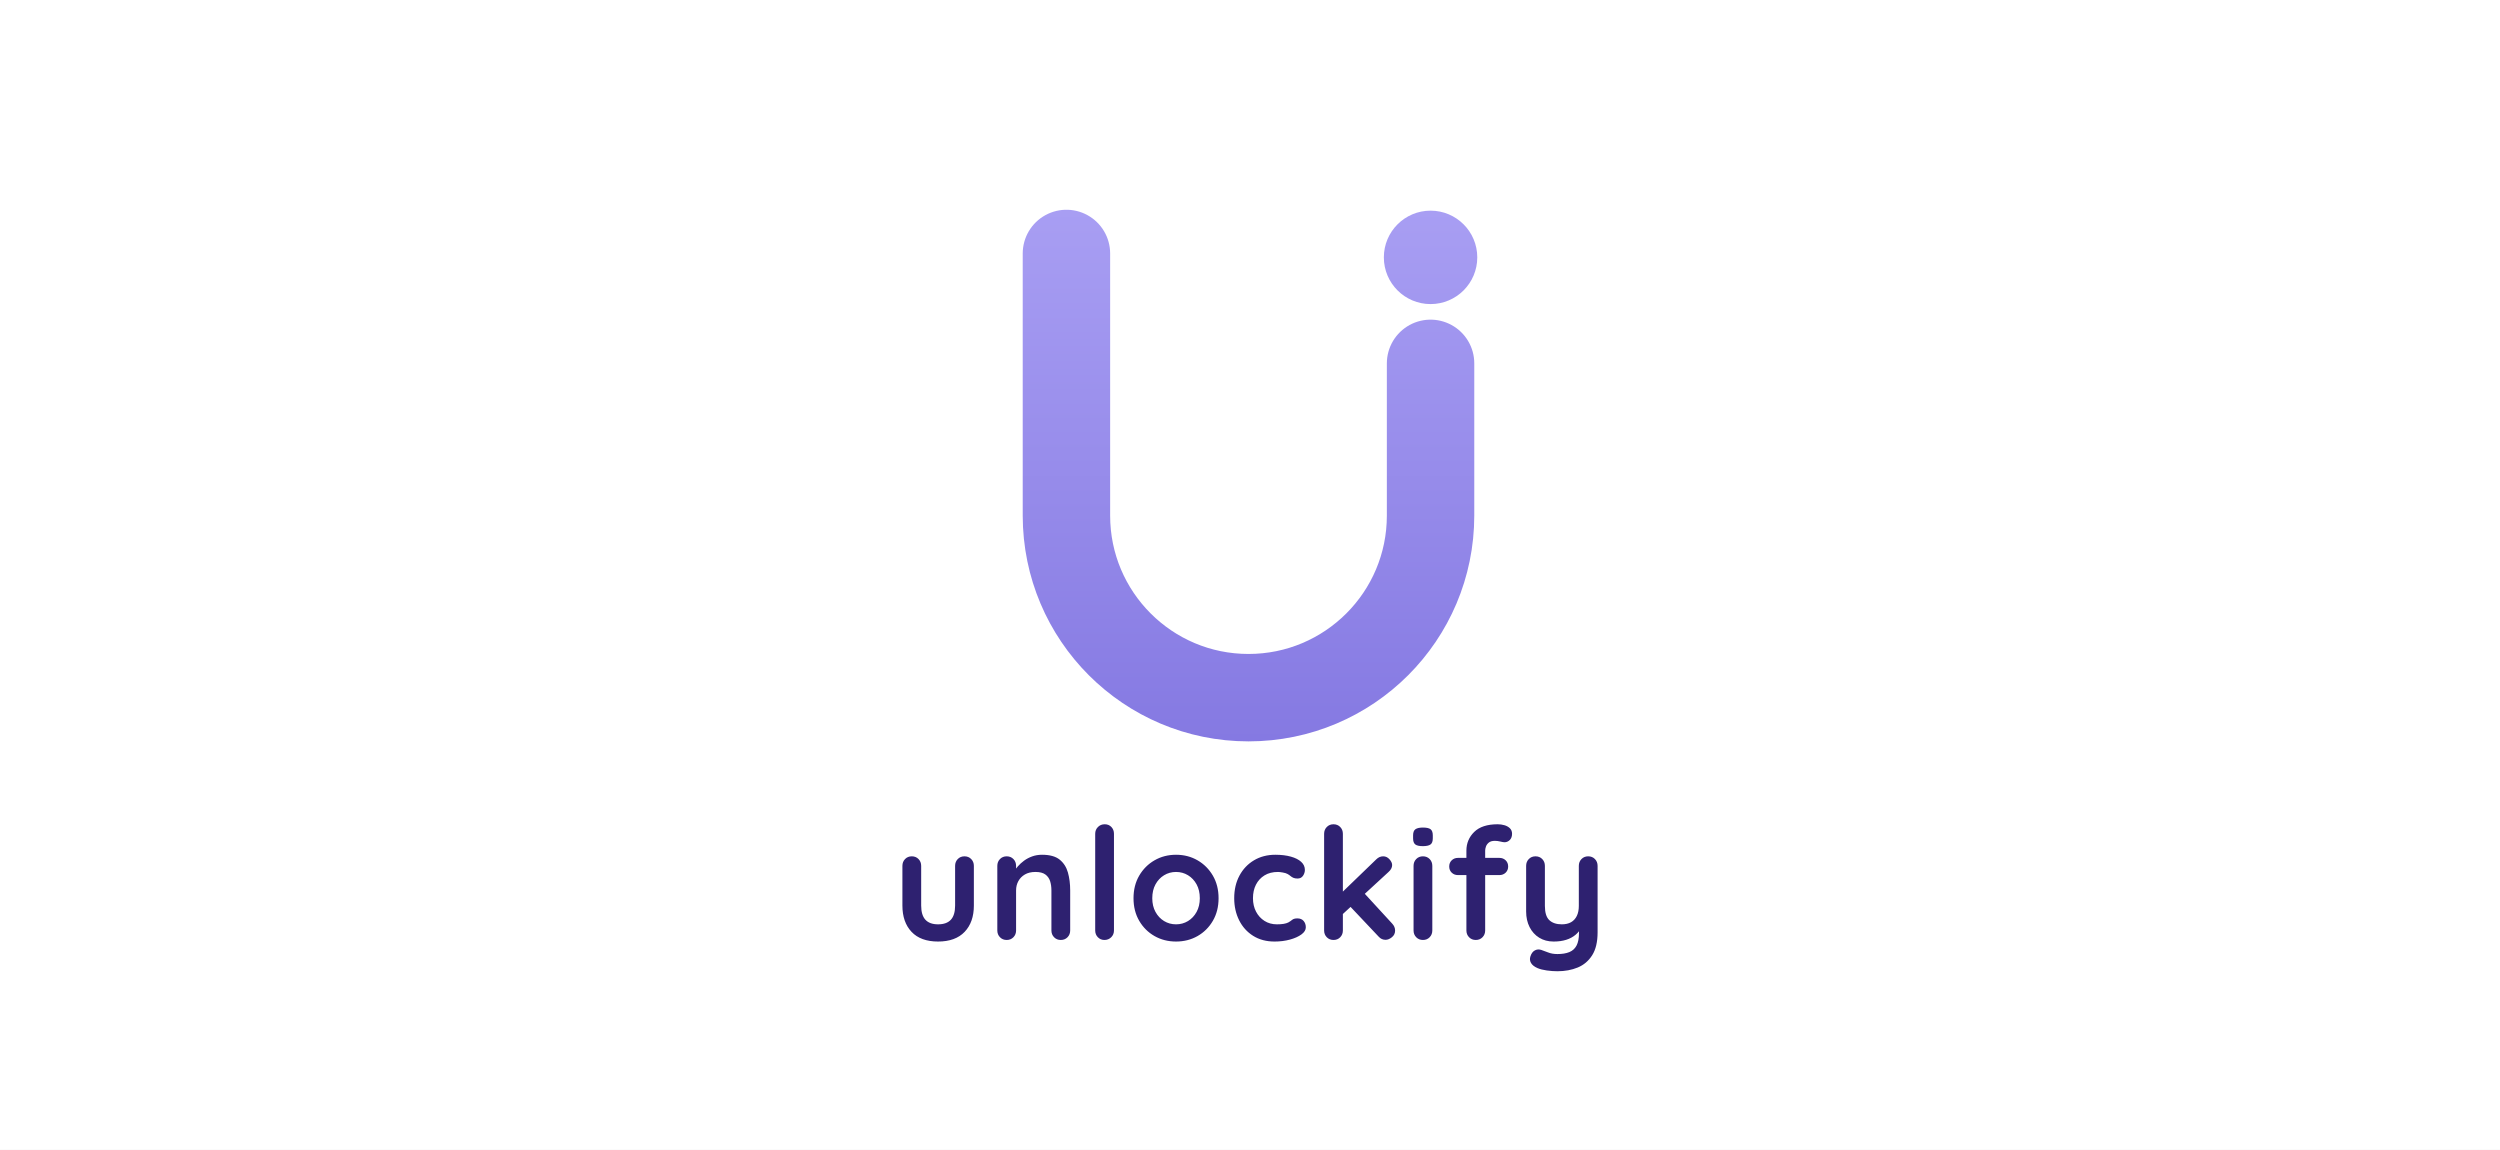
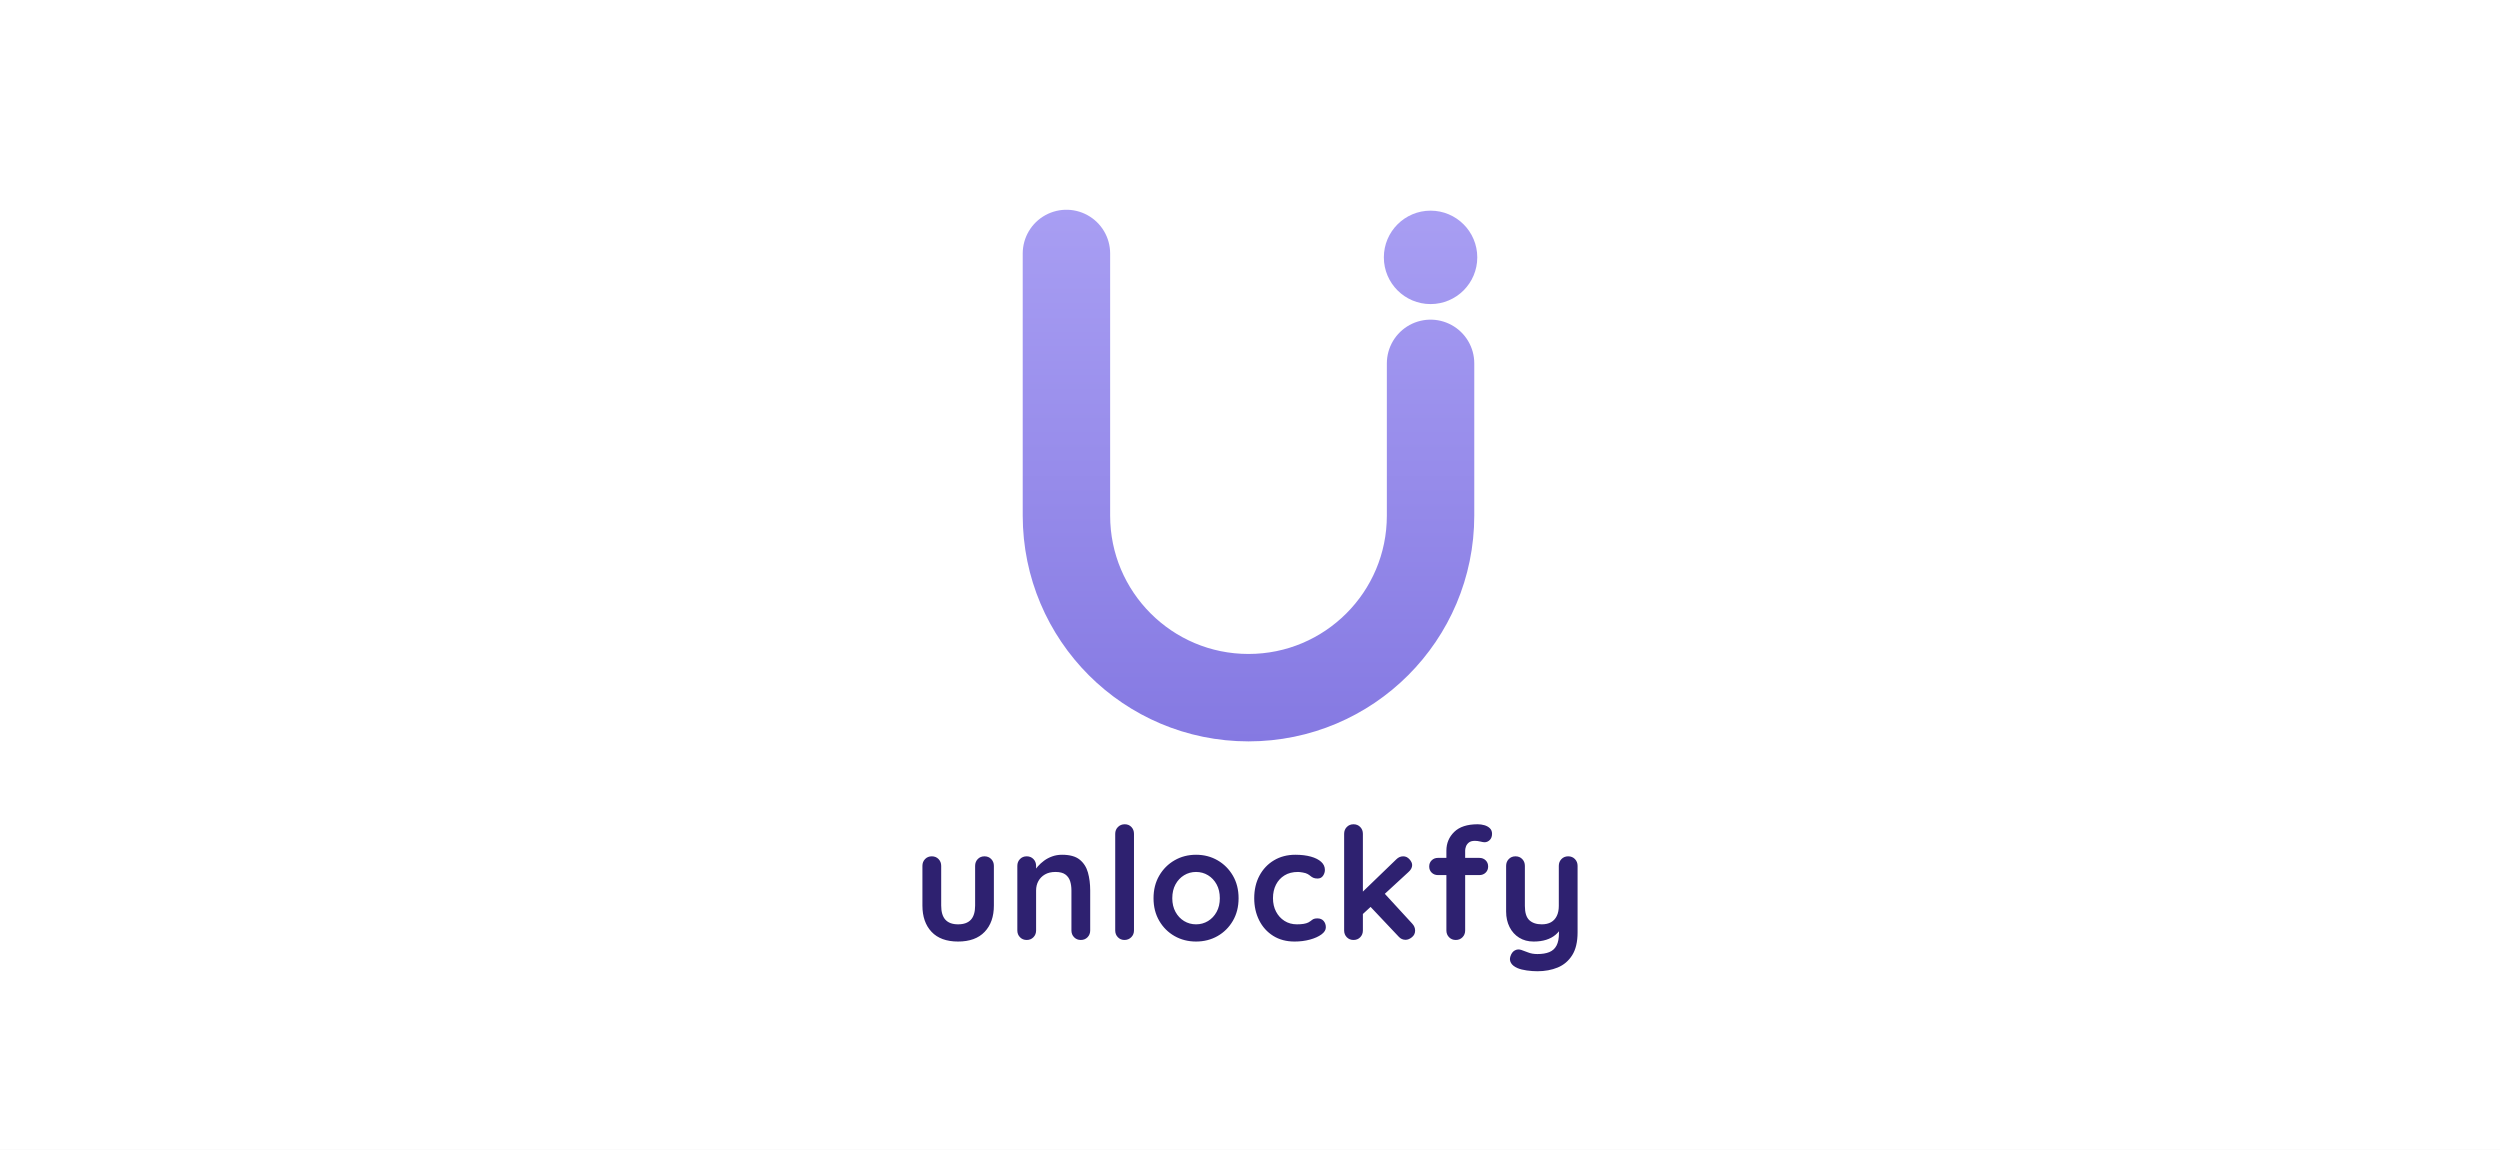
<svg xmlns="http://www.w3.org/2000/svg" viewBox="0 0 1870 860" width="187cm" height="86cm">
  <defs>
    <linearGradient id="bgBase" x1="0" y1="0" x2="1" y2="1">
      <stop offset="0" stop-color="#3D2D88" />
      <stop offset="0.45" stop-color="#26195C" />
      <stop offset="1" stop-color="#302172" />
    </linearGradient>
    <radialGradient id="glowTL" gradientUnits="userSpaceOnUse" cx="80" cy="40" r="900">
      <stop offset="0" stop-color="#7B5BE6" stop-opacity="0.62" />
      <stop offset="1" stop-color="#7B5BE6" stop-opacity="0" />
    </radialGradient>
    <radialGradient id="glowBR" gradientUnits="userSpaceOnUse" cx="1810.0" cy="900.0" r="760">
      <stop offset="0" stop-color="#6447C9" stop-opacity="0.6" />
      <stop offset="1" stop-color="#6447C9" stop-opacity="0" />
    </radialGradient>
    <radialGradient id="glowLogo" gradientUnits="userSpaceOnUse" cx="935.0" cy="430.0" r="464.3">
      <stop offset="0" stop-color="#9D86F7" stop-opacity="0.22" />
      <stop offset="0.55" stop-color="#9D86F7" stop-opacity="0.07" />
      <stop offset="1" stop-color="#9D86F7" stop-opacity="0" />
    </radialGradient>
    <radialGradient id="vignette" gradientUnits="userSpaceOnUse" cx="935.0" cy="430.0" r="1159.4">
      <stop offset="0" stop-color="#140C34" stop-opacity="0.5" />
      <stop offset="0.6" stop-color="#140C34" stop-opacity="0.12" />
      <stop offset="1" stop-color="#140C34" stop-opacity="0" />
    </radialGradient>
    <linearGradient id="logoGrad" gradientUnits="userSpaceOnUse" x1="0" y1="156.9" x2="0" y2="554.6">
      <stop offset="0" stop-color="#A89EF3" />
      <stop offset="1" stop-color="#8579E2" />
    </linearGradient>
  </defs>
  <rect width="1870" height="860" fill="#FFFFFF" />
  <g id="logo">
    <path d="M 797.69 189.59 L 797.69 385.67              A 136.18 136.18 0 0 0 1070.06 385.67              L 1070.06 271.79" fill="none" stroke="url(#logoGrad)" stroke-width="65.39" stroke-linecap="round" />
    <circle cx="1070.06" cy="192.51" r="34.94" fill="url(#logoGrad)" />
  </g>
-   <path id="nome" d="M721.43 640.53Q724.47 640.53 726.46 642.57Q728.45 644.62 728.45 647.66V677.37Q728.45 689.77 721.55 697.02Q714.65 704.27 701.67 704.27Q688.68 704.27 681.84 697.02Q675.00 689.77 675.00 677.37V647.66Q675.00 644.62 676.99 642.57Q678.98 640.53 682.02 640.53Q685.06 640.53 687.05 642.57Q689.04 644.62 689.04 647.66V677.37Q689.04 684.50 692.19 687.95Q695.35 691.40 701.67 691.40Q708.10 691.40 711.26 687.95Q714.42 684.50 714.42 677.37V647.66Q714.42 644.62 716.40 642.57Q718.39 640.53 721.43 640.53Z M779.44 639.36Q788.10 639.36 792.60 642.98Q797.11 646.61 798.80 652.63Q800.50 658.66 800.50 666.02V695.97Q800.50 699.01 798.51 701.05Q796.52 703.10 793.48 703.10Q790.44 703.10 788.45 701.05Q786.46 699.01 786.46 695.97V666.02Q786.46 662.16 785.47 659.07Q784.47 655.97 781.90 654.09Q779.33 652.22 774.53 652.22Q769.85 652.22 766.64 654.09Q763.42 655.97 761.73 659.07Q760.03 662.16 760.03 666.02V695.97Q760.03 699.01 758.04 701.05Q756.05 703.10 753.01 703.10Q749.97 703.10 747.98 701.05Q745.99 699.01 745.99 695.97V647.66Q745.99 644.62 747.98 642.57Q749.97 640.53 753.01 640.53Q756.05 640.53 758.04 642.57Q760.03 644.62 760.03 647.66V652.69L758.27 652.34Q759.33 650.35 761.32 648.07Q763.30 645.79 765.99 643.80Q768.68 641.81 772.08 640.59Q775.47 639.36 779.44 639.36Z M833.25 695.97Q833.25 699.01 831.20 701.05Q829.15 703.10 826.11 703.10Q823.19 703.10 821.20 701.05Q819.21 699.01 819.21 695.97V623.69Q819.21 620.64 821.26 618.60Q823.30 616.55 826.35 616.55Q829.39 616.55 831.32 618.60Q833.25 620.64 833.25 623.69Z M911.49 671.87Q911.49 681.46 907.22 688.77Q902.95 696.08 895.76 700.18Q888.57 704.27 879.68 704.27Q870.79 704.27 863.60 700.18Q856.40 696.08 852.13 688.77Q847.87 681.46 847.87 671.87Q847.87 662.28 852.13 654.97Q856.40 647.66 863.60 643.51Q870.79 639.36 879.68 639.36Q888.57 639.36 895.76 643.51Q902.95 647.66 907.22 654.97Q911.49 662.28 911.49 671.87ZM897.46 671.87Q897.46 665.91 895.06 661.52Q892.66 657.14 888.63 654.68Q884.59 652.22 879.68 652.22Q874.77 652.22 870.73 654.68Q866.70 657.14 864.30 661.52Q861.90 665.91 861.90 671.87Q861.90 677.72 864.30 682.11Q866.70 686.49 870.73 688.95Q874.77 691.40 879.68 691.40Q884.59 691.40 888.63 688.95Q892.66 686.49 895.06 682.11Q897.46 677.72 897.46 671.87Z M953.95 639.36Q960.61 639.36 965.58 640.76Q970.56 642.16 973.30 644.68Q976.05 647.19 976.05 650.70Q976.05 653.04 974.65 655.09Q973.25 657.14 970.56 657.14Q968.68 657.14 967.46 656.61Q966.23 656.08 965.29 655.26Q964.36 654.45 963.07 653.74Q961.90 653.04 959.50 652.63Q957.11 652.22 955.94 652.22Q949.97 652.22 945.82 654.80Q941.67 657.37 939.44 661.76Q937.22 666.14 937.22 671.87Q937.22 677.49 939.50 681.87Q941.78 686.26 945.82 688.83Q949.85 691.40 955.12 691.40Q958.04 691.40 960.15 691.05Q962.25 690.70 963.65 690.00Q965.29 689.07 966.58 688.01Q967.87 686.96 970.44 686.96Q973.48 686.96 975.12 688.89Q976.75 690.82 976.75 693.63Q976.75 696.55 973.48 698.95Q970.20 701.35 964.88 702.81Q959.56 704.27 953.36 704.27Q944.12 704.27 937.34 700.00Q930.56 695.73 926.87 688.36Q923.19 681.00 923.19 671.87Q923.19 662.28 927.11 654.97Q931.02 647.66 937.98 643.51Q944.94 639.36 953.95 639.36Z M997.46 703.10Q994.42 703.10 992.43 701.05Q990.44 699.01 990.44 695.97V623.69Q990.44 620.64 992.43 618.60Q994.42 616.55 997.46 616.55Q1000.50 616.55 1002.49 618.60Q1004.47 620.64 1004.47 623.69V695.97Q1004.47 699.01 1002.49 701.05Q1000.50 703.10 997.46 703.10ZM1034.65 640.53Q1037.34 640.53 1039.33 642.75Q1041.32 644.97 1041.32 647.08Q1041.32 649.88 1038.51 652.34L1003.30 684.74L1002.72 668.60L1029.50 642.75Q1031.73 640.53 1034.65 640.53ZM1036.40 702.98Q1033.36 702.98 1031.26 700.64L1009.62 677.72L1020.26 667.90L1041.32 690.82Q1043.54 693.16 1043.54 696.08Q1043.54 699.12 1041.14 701.05Q1038.74 702.98 1036.40 702.98Z M1071.37 695.97Q1071.37 699.01 1069.39 701.05Q1067.40 703.10 1064.36 703.10Q1061.32 703.10 1059.33 701.05Q1057.34 699.01 1057.34 695.97V647.66Q1057.34 644.62 1059.33 642.57Q1061.32 640.53 1064.36 640.53Q1067.40 640.53 1069.39 642.57Q1071.37 644.62 1071.37 647.66ZM1064.24 632.92Q1060.26 632.92 1058.63 631.64Q1056.99 630.35 1056.99 627.08V624.85Q1056.99 621.46 1058.80 620.23Q1060.61 619.01 1064.36 619.01Q1068.45 619.01 1070.09 620.29Q1071.73 621.58 1071.73 624.85V627.08Q1071.73 630.47 1069.97 631.70Q1068.22 632.92 1064.24 632.92Z M1120.26 616.55Q1122.84 616.55 1125.29 617.25Q1127.75 617.95 1129.39 619.53Q1131.02 621.11 1131.02 623.69Q1131.02 626.61 1129.33 628.31Q1127.63 630.00 1125.41 630.00Q1124.36 630.00 1122.25 629.47Q1120.15 628.95 1118.16 628.95Q1115.23 628.95 1113.65 630.23Q1112.08 631.52 1111.49 633.22Q1110.91 634.91 1110.91 636.20V695.97Q1110.91 699.01 1108.92 701.05Q1106.93 703.10 1103.89 703.10Q1100.85 703.10 1098.86 701.05Q1096.87 699.01 1096.87 695.97V636.32Q1096.87 628.01 1102.72 622.28Q1108.57 616.55 1120.26 616.55ZM1121.55 641.70Q1124.36 641.70 1126.23 643.51Q1128.10 645.32 1128.10 648.13Q1128.10 650.94 1126.23 652.75Q1124.36 654.56 1121.55 654.56H1090.56Q1087.75 654.56 1085.88 652.75Q1084.01 650.94 1084.01 648.13Q1084.01 645.32 1085.88 643.51Q1087.75 641.70 1090.56 641.70Z M1187.98 640.53Q1191.02 640.53 1193.01 642.57Q1195.00 644.62 1195.00 647.66V697.37Q1195.00 708.13 1190.96 714.50Q1186.93 720.88 1180.15 723.69Q1173.36 726.49 1164.94 726.49Q1161.20 726.49 1156.99 725.91Q1152.78 725.32 1150.09 724.15Q1146.58 722.63 1145.23 720.35Q1143.89 718.07 1144.71 715.50Q1145.76 712.11 1148.10 710.88Q1150.44 709.65 1153.01 710.59Q1154.88 711.17 1157.92 712.40Q1160.96 713.63 1164.94 713.63Q1170.32 713.63 1173.89 712.16Q1177.46 710.70 1179.27 707.25Q1181.08 703.80 1181.08 697.84V690.00L1183.54 692.81Q1181.55 696.67 1178.57 699.18Q1175.58 701.70 1171.49 702.98Q1167.40 704.27 1162.13 704.27Q1155.94 704.27 1151.32 701.40Q1146.70 698.54 1144.12 693.45Q1141.55 688.36 1141.55 681.81V647.66Q1141.55 644.62 1143.54 642.57Q1145.53 640.53 1148.57 640.53Q1151.61 640.53 1153.60 642.57Q1155.58 644.62 1155.58 647.66V677.60Q1155.58 685.21 1158.92 688.31Q1162.25 691.40 1168.22 691.40Q1172.31 691.40 1175.12 689.83Q1177.92 688.25 1179.44 685.15Q1180.96 682.05 1180.96 677.60V647.66Q1180.96 644.62 1182.95 642.57Q1184.94 640.53 1187.98 640.53Z" fill="#2E2170" />
+   <path id="nome" d="M736.40 640.53Q739.44 640.53 741.43 642.57Q743.42 644.62 743.42 647.66V677.37Q743.42 689.77 736.52 697.02Q729.62 704.27 716.64 704.27Q703.65 704.27 696.81 697.02Q689.97 689.77 689.97 677.37V647.66Q689.97 644.62 691.96 642.57Q693.95 640.53 696.99 640.53Q700.03 640.53 702.02 642.57Q704.01 644.62 704.01 647.66V677.37Q704.01 684.50 707.16 687.95Q710.32 691.40 716.64 691.40Q723.07 691.40 726.23 687.95Q729.39 684.50 729.39 677.37V647.66Q729.39 644.62 731.37 642.57Q733.36 640.53 736.40 640.53Z M794.42 639.36Q803.07 639.36 807.57 642.98Q812.08 646.61 813.77 652.63Q815.47 658.66 815.47 666.02V695.97Q815.47 699.01 813.48 701.05Q811.49 703.10 808.45 703.10Q805.41 703.10 803.42 701.05Q801.43 699.01 801.43 695.97V666.02Q801.43 662.16 800.44 659.07Q799.44 655.97 796.87 654.09Q794.30 652.22 789.50 652.22Q784.82 652.22 781.61 654.09Q778.39 655.97 776.70 659.07Q775.00 662.16 775.00 666.02V695.97Q775.00 699.01 773.01 701.05Q771.02 703.10 767.98 703.10Q764.94 703.10 762.95 701.05Q760.96 699.01 760.96 695.97V647.66Q760.96 644.62 762.95 642.57Q764.94 640.53 767.98 640.53Q771.02 640.53 773.01 642.57Q775.00 644.62 775.00 647.66V652.69L773.25 652.34Q774.30 650.35 776.29 648.07Q778.27 645.79 780.96 643.80Q783.65 641.81 787.05 640.59Q790.44 639.36 794.42 639.36Z M848.22 695.97Q848.22 699.01 846.17 701.05Q844.12 703.10 841.08 703.10Q838.16 703.10 836.17 701.05Q834.18 699.01 834.18 695.97V623.69Q834.18 620.64 836.23 618.60Q838.27 616.55 841.32 616.55Q844.36 616.55 846.29 618.60Q848.22 620.64 848.22 623.69Z M926.46 671.87Q926.46 681.46 922.19 688.77Q917.92 696.08 910.73 700.18Q903.54 704.27 894.65 704.27Q885.76 704.27 878.57 700.18Q871.37 696.08 867.11 688.77Q862.84 681.46 862.84 671.87Q862.84 662.28 867.11 654.97Q871.37 647.66 878.57 643.51Q885.76 639.36 894.65 639.36Q903.54 639.36 910.73 643.51Q917.92 647.66 922.19 654.97Q926.46 662.28 926.46 671.87ZM912.43 671.87Q912.43 665.91 910.03 661.52Q907.63 657.14 903.60 654.68Q899.56 652.22 894.65 652.22Q889.74 652.22 885.70 654.68Q881.67 657.14 879.27 661.52Q876.87 665.91 876.87 671.87Q876.87 677.72 879.27 682.11Q881.67 686.49 885.70 688.95Q889.74 691.40 894.65 691.40Q899.56 691.40 903.60 688.95Q907.63 686.49 910.03 682.11Q912.43 677.72 912.43 671.87Z M968.92 639.36Q975.58 639.36 980.56 640.76Q985.53 642.16 988.27 644.68Q991.02 647.19 991.02 650.70Q991.02 653.04 989.62 655.09Q988.22 657.14 985.53 657.14Q983.65 657.14 982.43 656.61Q981.20 656.08 980.26 655.26Q979.33 654.45 978.04 653.74Q976.87 653.04 974.47 652.63Q972.08 652.22 970.91 652.22Q964.94 652.22 960.79 654.80Q956.64 657.37 954.42 661.76Q952.19 666.14 952.19 671.87Q952.19 677.49 954.47 681.87Q956.75 686.26 960.79 688.83Q964.82 691.40 970.09 691.40Q973.01 691.40 975.12 691.05Q977.22 690.70 978.63 690.00Q980.26 689.07 981.55 688.01Q982.84 686.96 985.41 686.96Q988.45 686.96 990.09 688.89Q991.73 690.82 991.73 693.63Q991.73 696.55 988.45 698.95Q985.18 701.35 979.85 702.81Q974.53 704.27 968.33 704.27Q959.09 704.27 952.31 700.00Q945.53 695.73 941.84 688.36Q938.16 681.00 938.16 671.87Q938.16 662.28 942.08 654.97Q945.99 647.66 952.95 643.51Q959.91 639.36 968.92 639.36Z M1012.43 703.10Q1009.39 703.10 1007.40 701.05Q1005.41 699.01 1005.41 695.97V623.69Q1005.41 620.64 1007.40 618.60Q1009.39 616.55 1012.43 616.55Q1015.47 616.55 1017.46 618.60Q1019.44 620.64 1019.44 623.69V695.97Q1019.44 699.01 1017.46 701.05Q1015.47 703.10 1012.43 703.10ZM1049.62 640.53Q1052.31 640.53 1054.30 642.75Q1056.29 644.97 1056.29 647.08Q1056.29 649.88 1053.48 652.34L1018.27 684.74L1017.69 668.60L1044.47 642.75Q1046.70 640.53 1049.62 640.53ZM1051.37 702.98Q1048.33 702.98 1046.23 700.64L1024.59 677.72L1035.23 667.90L1056.29 690.82Q1058.51 693.16 1058.51 696.08Q1058.51 699.12 1056.11 701.05Q1053.71 702.98 1051.37 702.98Z M1105.29 616.55Q1107.87 616.55 1110.32 617.25Q1112.78 617.95 1114.42 619.53Q1116.05 621.11 1116.05 623.69Q1116.05 626.61 1114.36 628.31Q1112.66 630.00 1110.44 630.00Q1109.39 630.00 1107.28 629.47Q1105.18 628.95 1103.19 628.95Q1100.26 628.95 1098.68 630.23Q1097.11 631.52 1096.52 633.22Q1095.94 634.91 1095.94 636.20V695.97Q1095.94 699.01 1093.95 701.05Q1091.96 703.10 1088.92 703.10Q1085.88 703.10 1083.89 701.05Q1081.90 699.01 1081.90 695.97V636.32Q1081.90 628.01 1087.75 622.28Q1093.60 616.55 1105.29 616.55ZM1106.58 641.70Q1109.39 641.70 1111.26 643.51Q1113.13 645.32 1113.13 648.13Q1113.13 650.94 1111.26 652.75Q1109.39 654.56 1106.58 654.56H1075.58Q1072.78 654.56 1070.91 652.75Q1069.04 650.94 1069.04 648.13Q1069.04 645.32 1070.91 643.51Q1072.78 641.70 1075.58 641.70Z M1173.01 640.53Q1176.05 640.53 1178.04 642.57Q1180.03 644.62 1180.03 647.66V697.37Q1180.03 708.13 1175.99 714.50Q1171.96 720.88 1165.18 723.69Q1158.39 726.49 1149.97 726.49Q1146.23 726.49 1142.02 725.91Q1137.81 725.32 1135.12 724.15Q1131.61 722.63 1130.26 720.35Q1128.92 718.07 1129.74 715.50Q1130.79 712.11 1133.13 710.88Q1135.47 709.65 1138.04 710.59Q1139.91 711.17 1142.95 712.40Q1145.99 713.63 1149.97 713.63Q1155.35 713.63 1158.92 712.16Q1162.49 710.70 1164.30 707.25Q1166.11 703.80 1166.11 697.84V690.00L1168.57 692.81Q1166.58 696.67 1163.60 699.18Q1160.61 701.70 1156.52 702.98Q1152.43 704.27 1147.16 704.27Q1140.96 704.27 1136.35 701.40Q1131.73 698.54 1129.15 693.45Q1126.58 688.36 1126.58 681.81V647.66Q1126.58 644.62 1128.57 642.57Q1130.56 640.53 1133.60 640.53Q1136.64 640.53 1138.63 642.57Q1140.61 644.62 1140.61 647.66V677.60Q1140.61 685.21 1143.95 688.31Q1147.28 691.40 1153.25 691.40Q1157.34 691.40 1160.15 689.83Q1162.95 688.25 1164.47 685.15Q1165.99 682.05 1165.99 677.60V647.66Q1165.99 644.62 1167.98 642.57Q1169.97 640.53 1173.01 640.53Z" fill="#2E2170" />
</svg>
